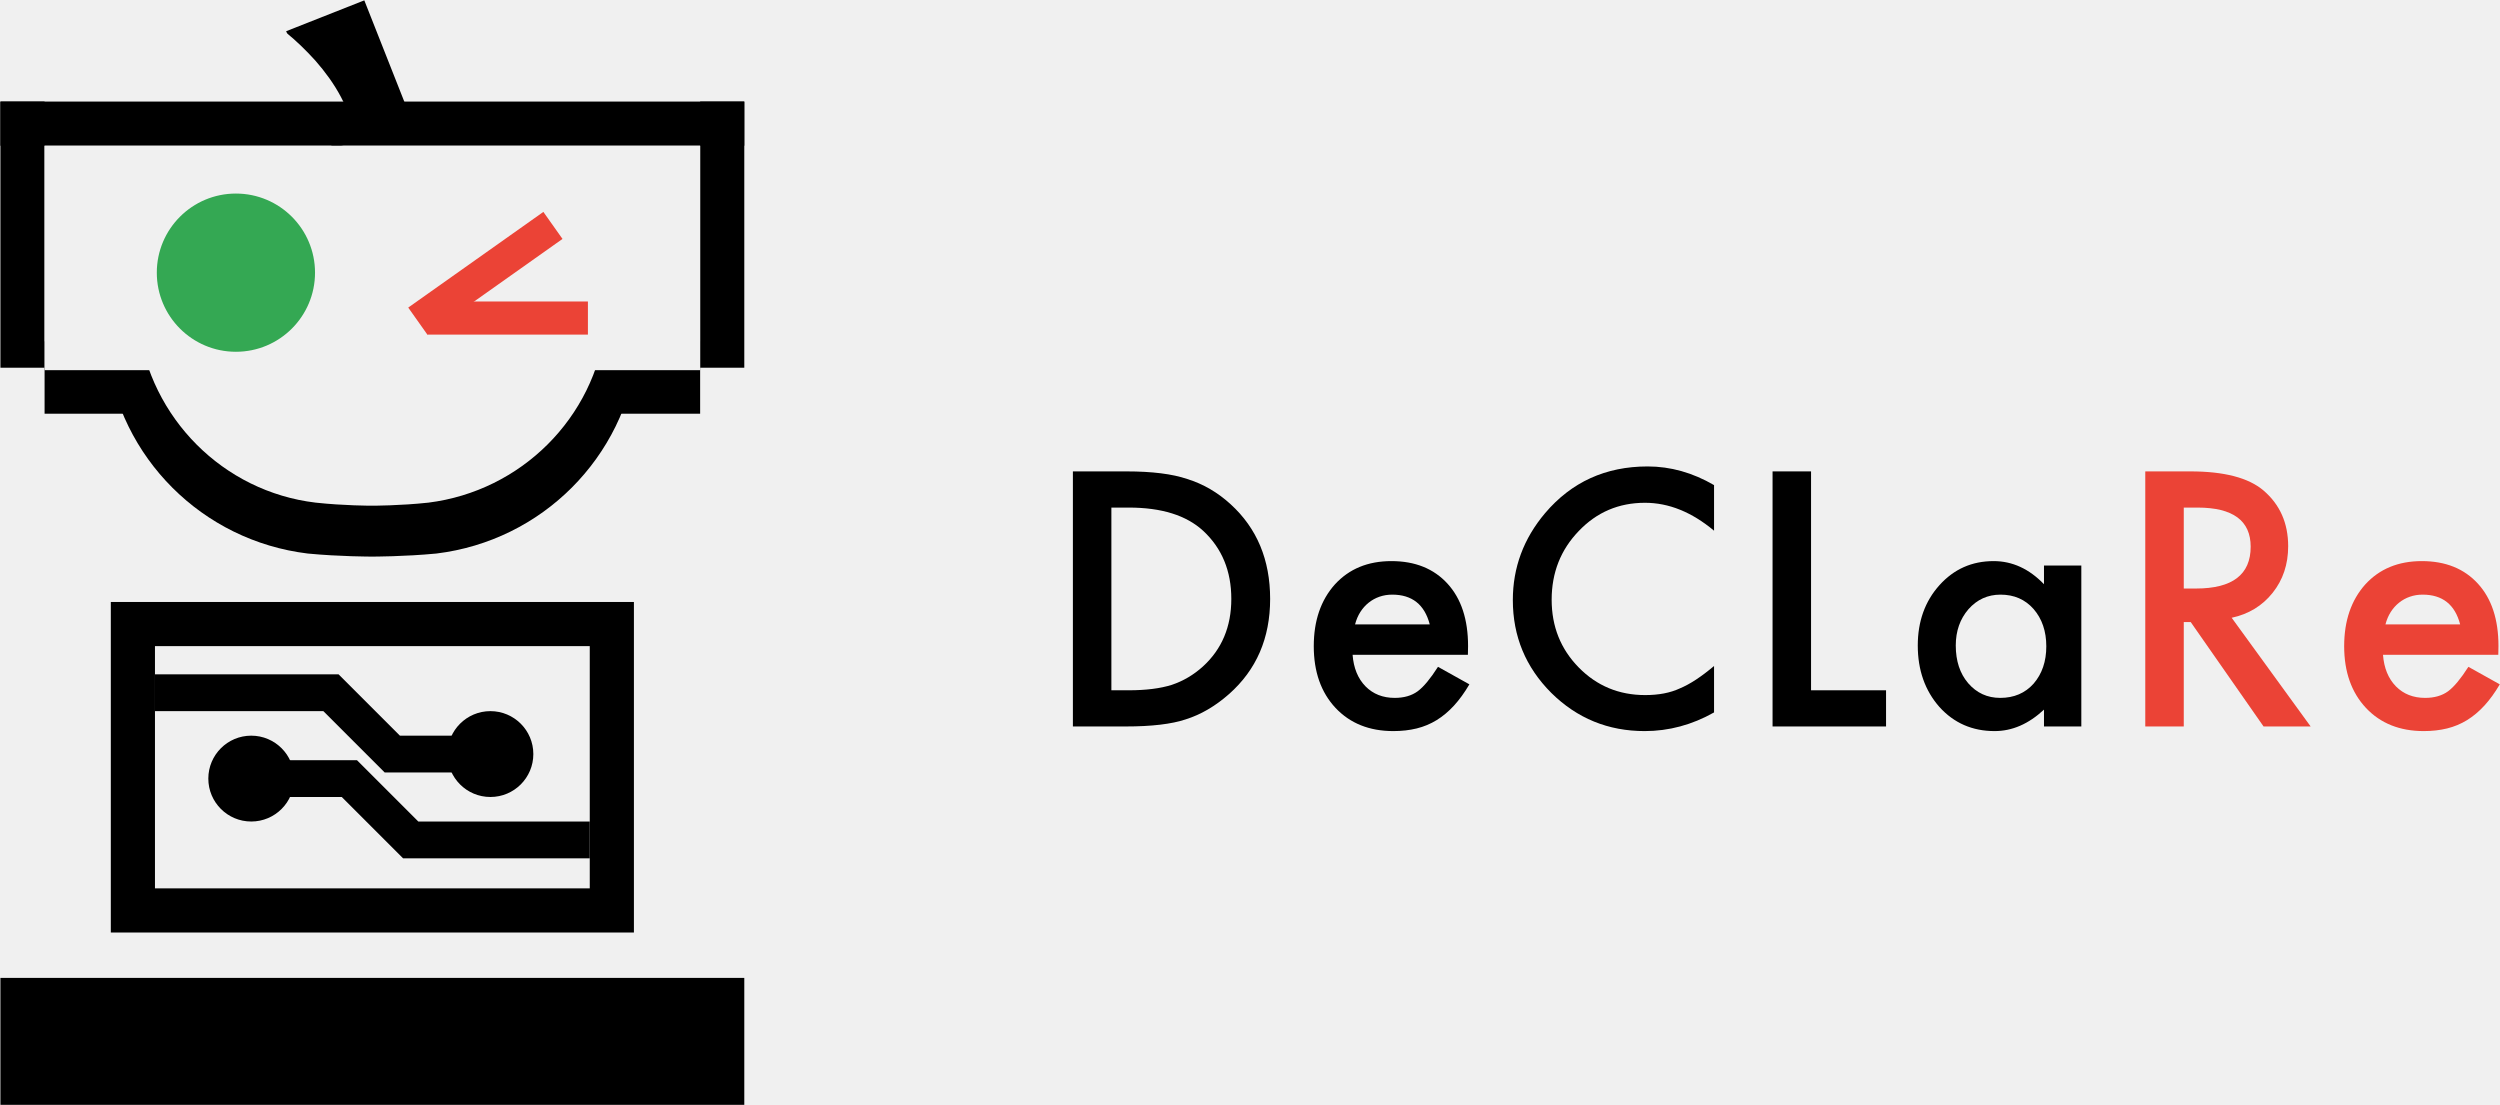
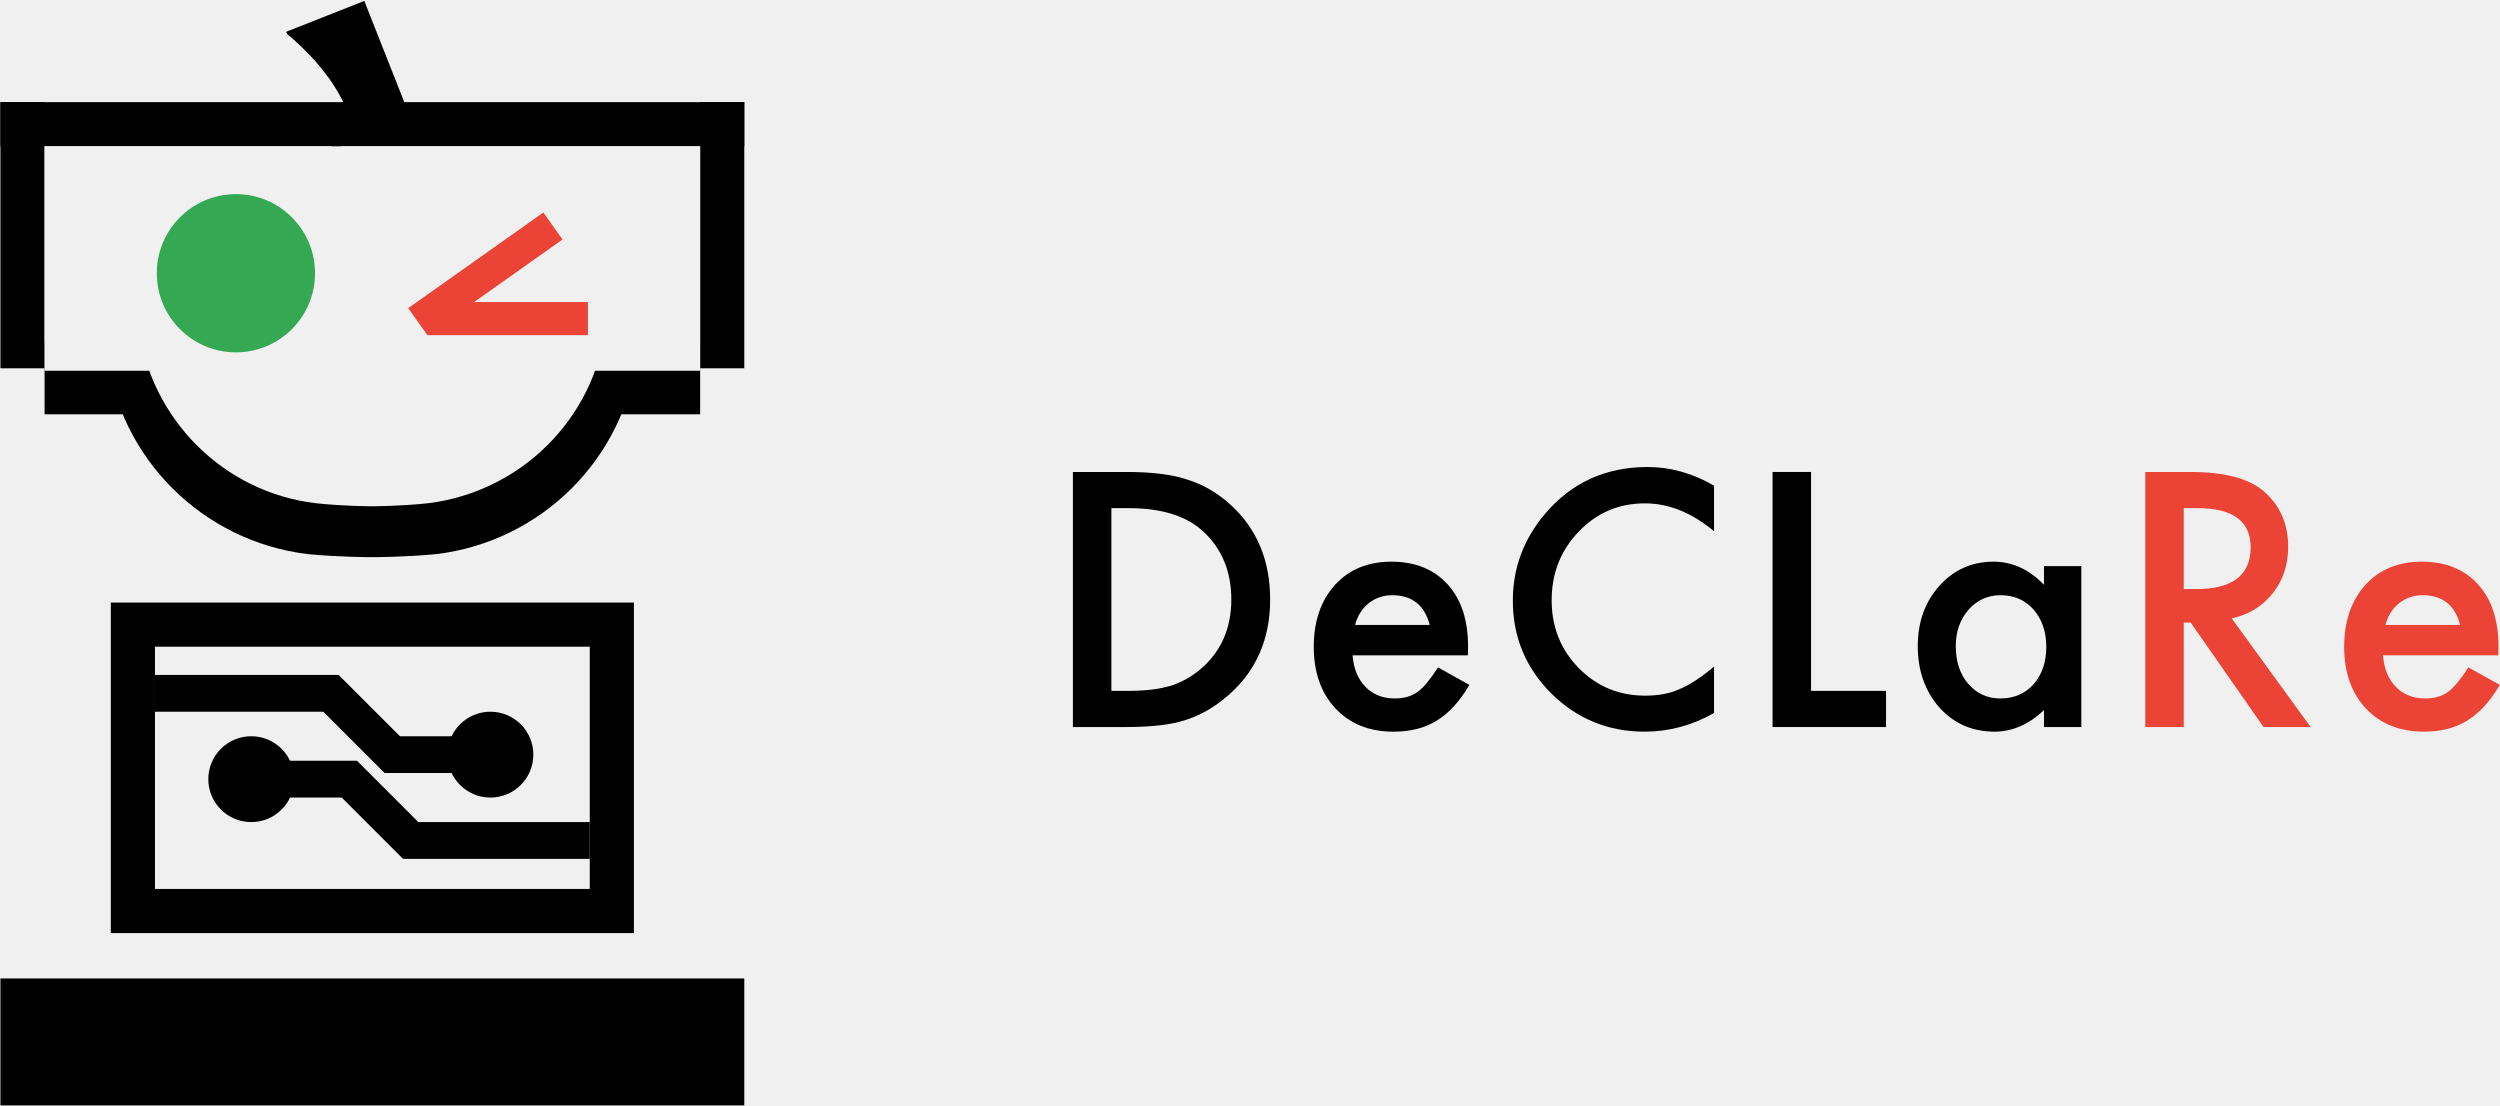
- <svg xmlns="http://www.w3.org/2000/svg" xmlns:xlink="http://www.w3.org/1999/xlink" viewBox="34.030 8.037 407.669 180.159" xml:space="preserve" role="img" aria-labelledby="title desc">
+ <svg xmlns="http://www.w3.org/2000/svg" xmlns:xlink="http://www.w3.org/1999/xlink" width="1024" height="453" viewBox="34.030 8.037 407.669 180.159" xml:space="preserve" role="img" aria-labelledby="title desc">
  <style type="text/css">
  /* DeCLaRe identity: wordmark purple #7C3AED; green eye
     #34A853; red angular eye #EB4336. */
  /* Classic robot: one themeable silhouette (currentColor) with interior detail
     carved out via #robot-knockout. */
  .theme { fill: currentColor; font-family: Arial, Helvetica, sans-serif; font-size: 25px; font-weight: 500; letter-spacing: .2px; }

</style>
  <defs>
    <clipPath id="robot-antenna-clip">
      <rect x="71.5" y="8.7" width="21.5" height="24.2" />
    </clipPath>
    <mask id="robot-knockout" maskUnits="userSpaceOnUse" x="0" y="0" width="200" height="200">
      <rect x="133.6" y="63.7" width="14.6" height="11.8" fill="#fff" />
      <path fill="#fff" d="M94.7,11.2c0.2,0,5.3,0,10.5,0.5c17.2,2.1,30.7,15.6,32.8,32.8c0.5,5.2,0.5,10.3,0.5,10.5c0,0.2,0,5.3-0.5,10.5c-2.1,17.2-15.6,30.7-32.8,32.8c-5.2,0.5-10.3,0.5-10.5,0.5c-0.2,0-5.3,0-10.5-0.5c-17.2-2.1-30.7-15.6-32.8-32.8c-0.5-5.2-0.5-10.3-0.5-10.5c0-0.2,0-5.3,0.5-10.5c2.1-17.2,15.6-30.7,32.8-32.8C89.4,11.2,94.5,11.2,94.7,11.2z" />
      <path fill="#000" d="M94.7,13.3c0.2,0,4.6,0,9.2,0.5c15.1,1.8,27,13.8,28.9,28.9c0.5,4.6,0.5,9.1,0.5,9.2s0,4.6-0.5,9.2c-1.8,15.1-13.8,27-28.9,28.9c-4.6,0.5-9.1,0.5-9.2,0.5c-0.2,0-4.6,0-9.2-0.5c-15.1-1.8-27-13.8-28.9-28.9c-0.5-4.6-0.5-9.1-0.5-9.2s0-4.6,0.5-9.2c1.8-15.1,13.8-27,28.9-28.9C90.1,13.3,94.6,13.3,94.7,13.3z" />
      <rect x="43.7" y="1" width="102" height="66.2" fill="#000" />
      <rect x="41.3" y="63.7" width="14.6" height="11.8" fill="#fff" />
      <rect x="34.1" y="167.5" width="121.3" height="20.7" fill="#fff" />
      <rect x="52.1" y="106.2" width="85.3" height="53.9" fill="#fff" />
      <rect x="59.3" y="113.4" width="70.9" height="39.5" fill="#000" />
      <rect x="84" y="9.9" width="13.7" height="20.7" transform="matrix(0.9301 -0.3673 0.3673 0.9301 -1.0708 34.7719)" fill="#fff" />
      <path clip-path="url(#robot-antenna-clip)" fill="none" stroke="#000" stroke-width="6" d="M73.9,12.4c3.4,1.8,6.5,4.4,9.3,7.5c2.9,3.3,5.3,7.2,5.8,11.7" />
      <rect x="34.1" y="24.6" width="121.3" height="7.2" fill="#fff" />
      <rect x="34.1" y="24.6" width="7.2" height="43.4" fill="#fff" />
      <rect x="148.2" y="24.6" width="7.2" height="43.4" fill="#fff" />
      <rect x="41.3" y="31.8" width="106.9" height="36.6" fill="#000" />
      <g stroke="#fff" stroke-width="6" stroke-linecap="butt" stroke-linejoin="miter" fill="none">
        <path d="M59.3 121H88l10 10h16" />
        <path d="M130.2 145H101l-10-10H75" />
      </g>
      <circle cx="114" cy="131" r="7" fill="#fff" />
      <circle cx="75" cy="135" r="7" fill="#fff" />
    </mask>
    <g id="robot-master">
      <rect x="0" y="0" width="200" height="200" fill="currentColor" mask="url(#robot-knockout)" />
      <circle cx="72.5" cy="52.5" r="12.9" fill="#34A853" />
      <g fill="#EB4336">
        <rect x="103.72" y="57.2" width="26.18" height="5.4" />
        <rect x="0" y="-5.4" width="27" height="5.4" transform="translate(103.72 62.6) rotate(-35.3)" />
      </g>
    </g>
    <g id="wordmark-master">
      <g id="wordmark-shapes" fill="currentColor">
        <path transform="translate(0.00 100) scale(0.06414 -0.06414)" d="M185 0V1544H509Q742 1544 877 1498Q1022 1453 1140 1345Q1379 1127 1379 772Q1379 416 1130 196Q1005 86 868 43Q740 0 505 0ZM418 219H523Q680 219 784 252Q888 287 972 363Q1144 520 1144 772Q1144 1026 974 1184Q821 1325 523 1325H418Z" />
        <path transform="translate(99.23 100) scale(0.06414 -0.06414)" d="M1029 434H331Q340 314 409 243Q478 173 586 173Q670 173 725 213Q779 253 848 361L1038 255Q994 180 945.0 126.5Q896 73 840.0 38.5Q784 4 719.0 -12.0Q654 -28 578 -28Q360 -28 228 112Q96 253 96 486Q96 717 224 860Q353 1001 566 1001Q781 1001 906 864Q1030 728 1030 487ZM798 618Q751 798 571 798Q530 798 494.0 785.5Q458 773 428.5 749.5Q399 726 378.0 693.0Q357 660 346 618Z" />
        <path transform="translate(175.75 100) scale(0.06414 -0.06414)" d="M1326 1461V1185Q1124 1354 908 1354Q670 1354 507 1183Q343 1013 343 767Q343 524 507.0 357.0Q671 190 909 190Q1032 190 1118 230Q1166 250 1217.5 284.0Q1269 318 1326 366V85Q1126 -28 906 -28Q575 -28 341 203Q108 436 108 765Q108 1060 303 1291Q543 1574 924 1574Q1132 1574 1326 1461Z" />
        <path transform="translate(271.65 100) scale(0.06414 -0.06414)" d="M418 1544V219H872V0H185V1544Z" />
        <path transform="translate(333.74 100) scale(0.06414 -0.06414)" d="M860 974H1086V0H860V102Q721 -28 561 -28Q359 -28 227 118Q96 267 96 490Q96 709 227.0 855.0Q358 1001 555 1001Q725 1001 860 861ZM326 490Q326 350 401 262Q478 173 595 173Q720 173 797 259Q874 348 874 485Q874 622 797 711Q720 798 597 798Q481 798 403 710Q326 621 326 490Z" />
        <path fill="#EB4336" transform="translate(416.36 100) scale(0.06414 -0.06414)" d="M708 658 1186 0H901L460 632H418V0H185V1544H458Q764 1544 900 1429Q1050 1301 1050 1091Q1050 927 956.0 809.0Q862 691 708 658ZM418 835H492Q823 835 823 1088Q823 1325 501 1325H418Z" />
        <path fill="#EB4336" transform="translate(499.29 100) scale(0.06414 -0.06414)" d="M1029 434H331Q340 314 409 243Q478 173 586 173Q670 173 725 213Q779 253 848 361L1038 255Q994 180 945.0 126.5Q896 73 840.0 38.5Q784 4 719.0 -12.0Q654 -28 578 -28Q360 -28 228 112Q96 253 96 486Q96 717 224 860Q353 1001 566 1001Q781 1001 906 864Q1030 728 1030 487ZM798 618Q751 798 571 798Q530 798 494.0 785.5Q458 773 428.5 749.5Q399 726 378.0 693.0Q357 660 346 618Z" />
      </g>
    </g>
  </defs>
  <g id="robot" style="color:#000000">
    <use xlink:href="#robot-master" />
  </g>
  <g id="wordmark" style="color:#000000" transform="translate(204 84.5) scale(0.42)">
    <use xlink:href="#wordmark-master" />
  </g>
</svg>
